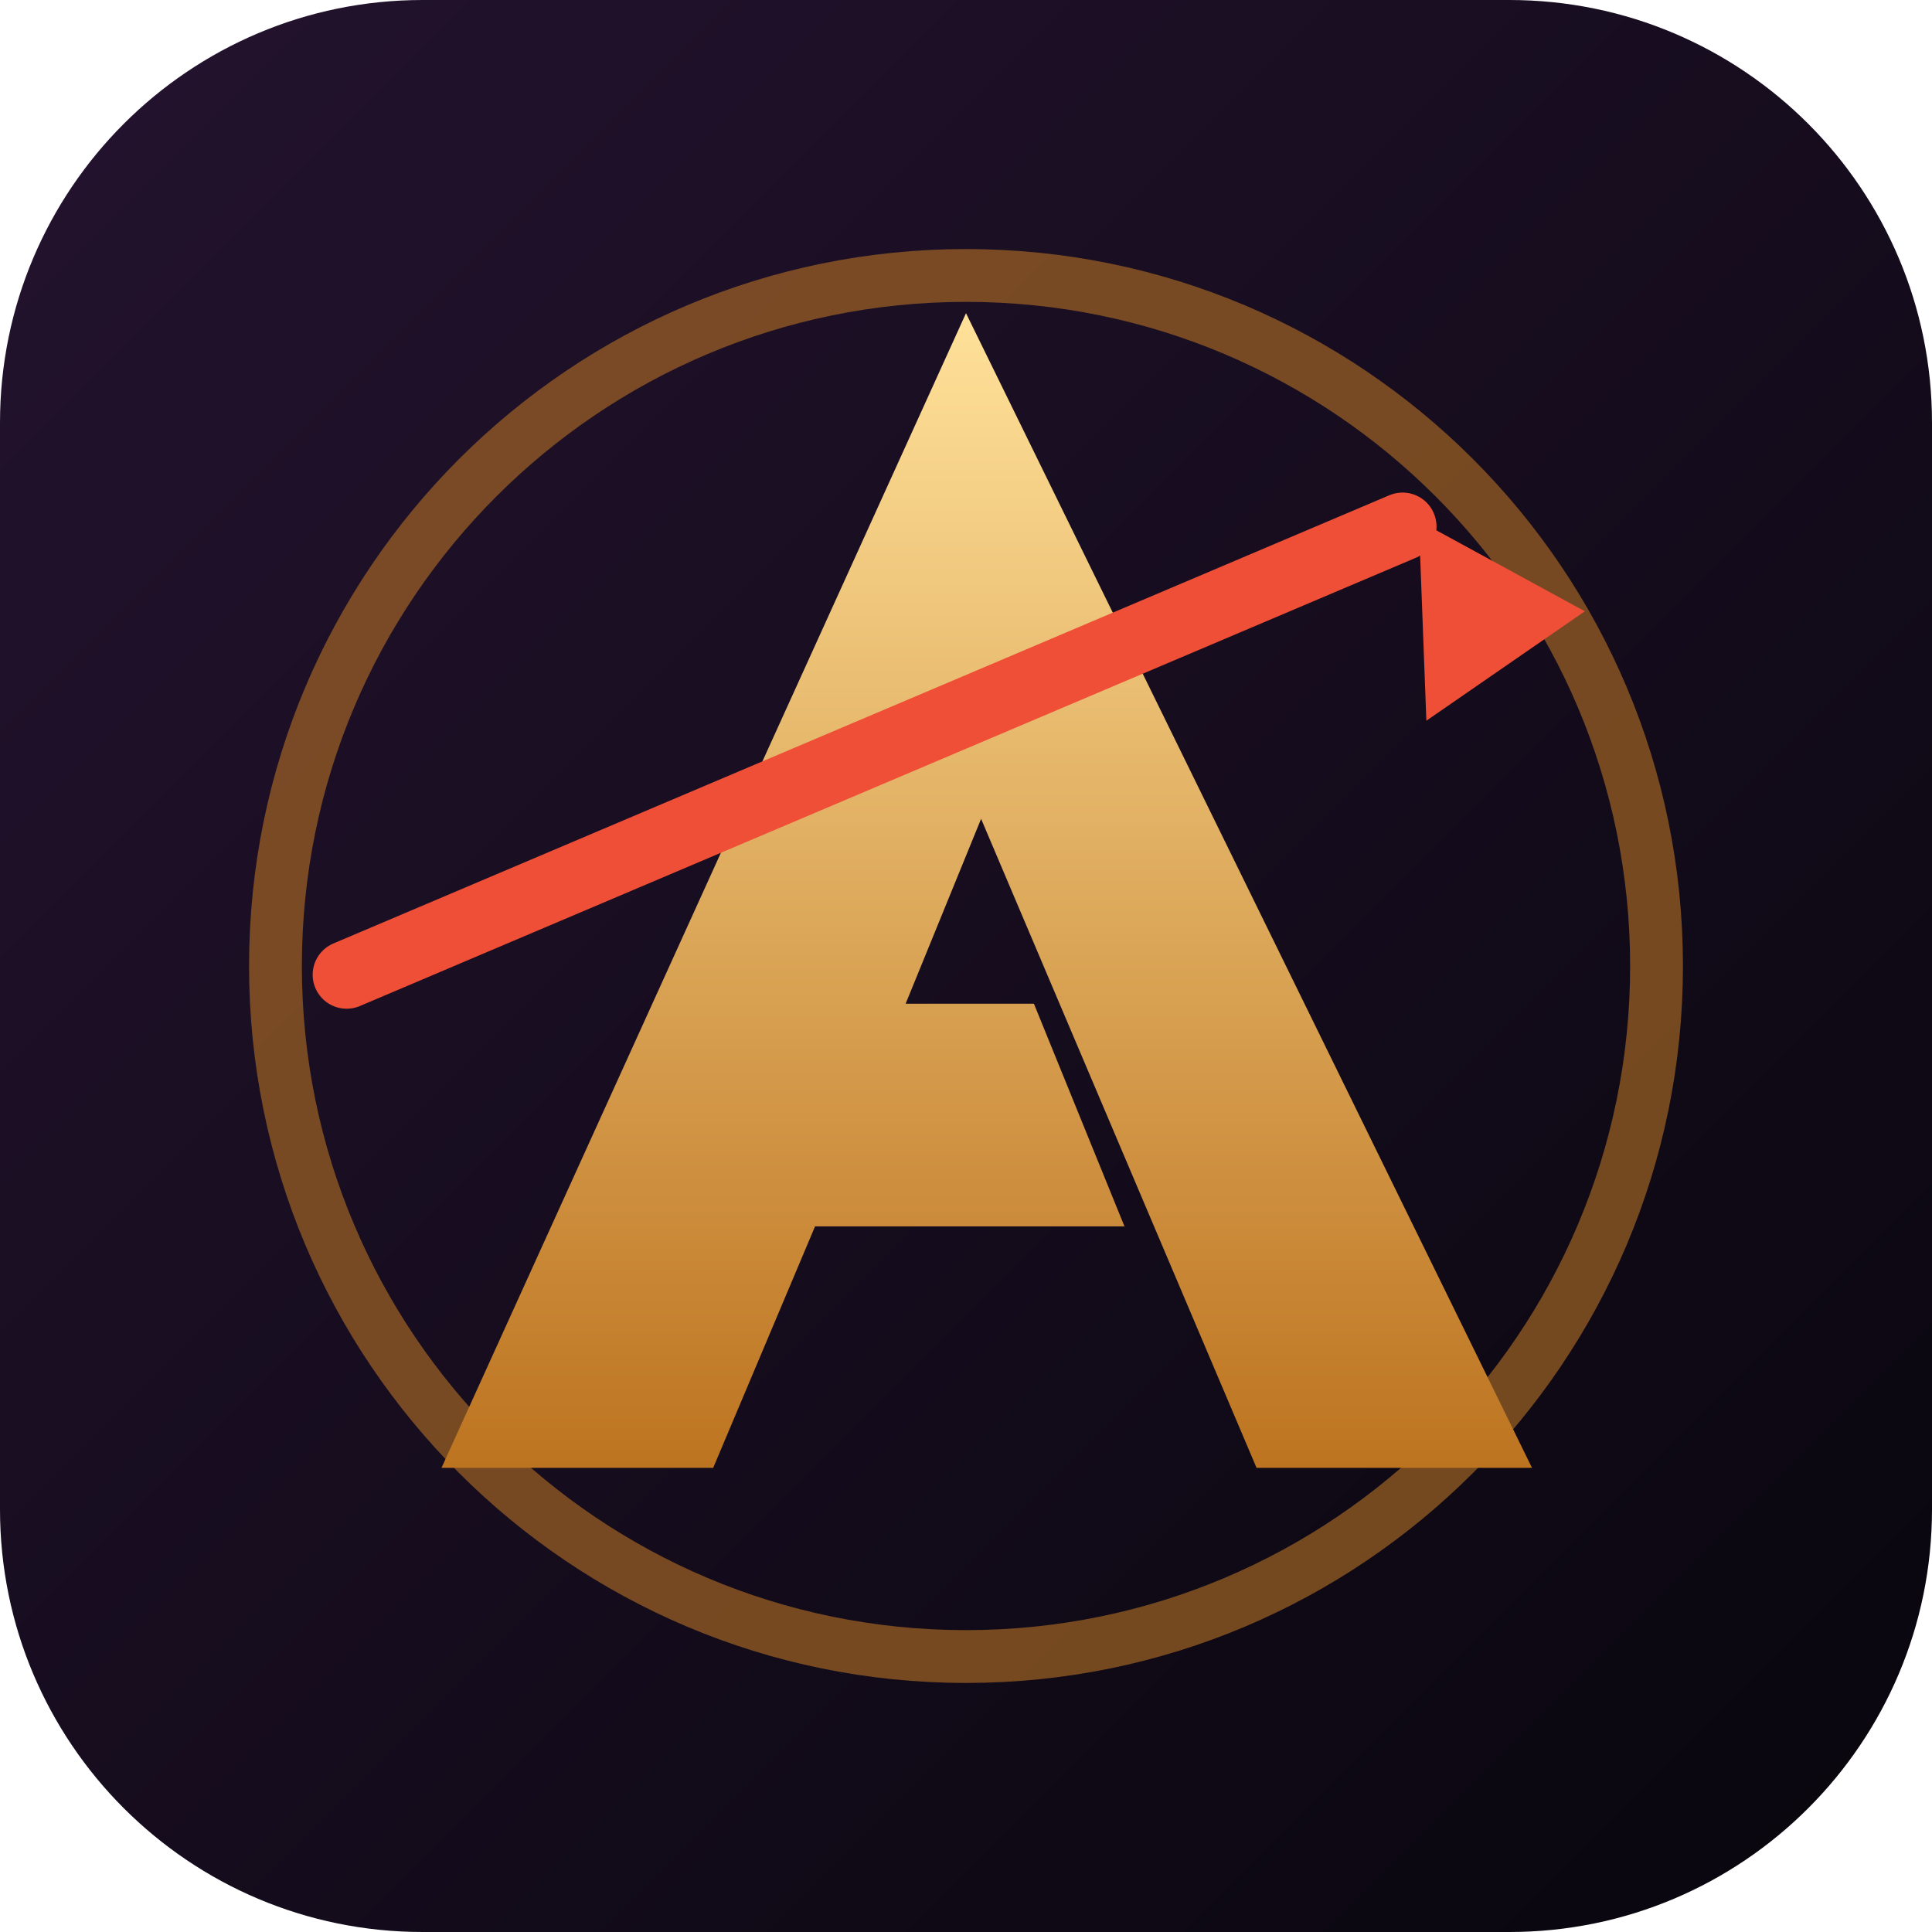
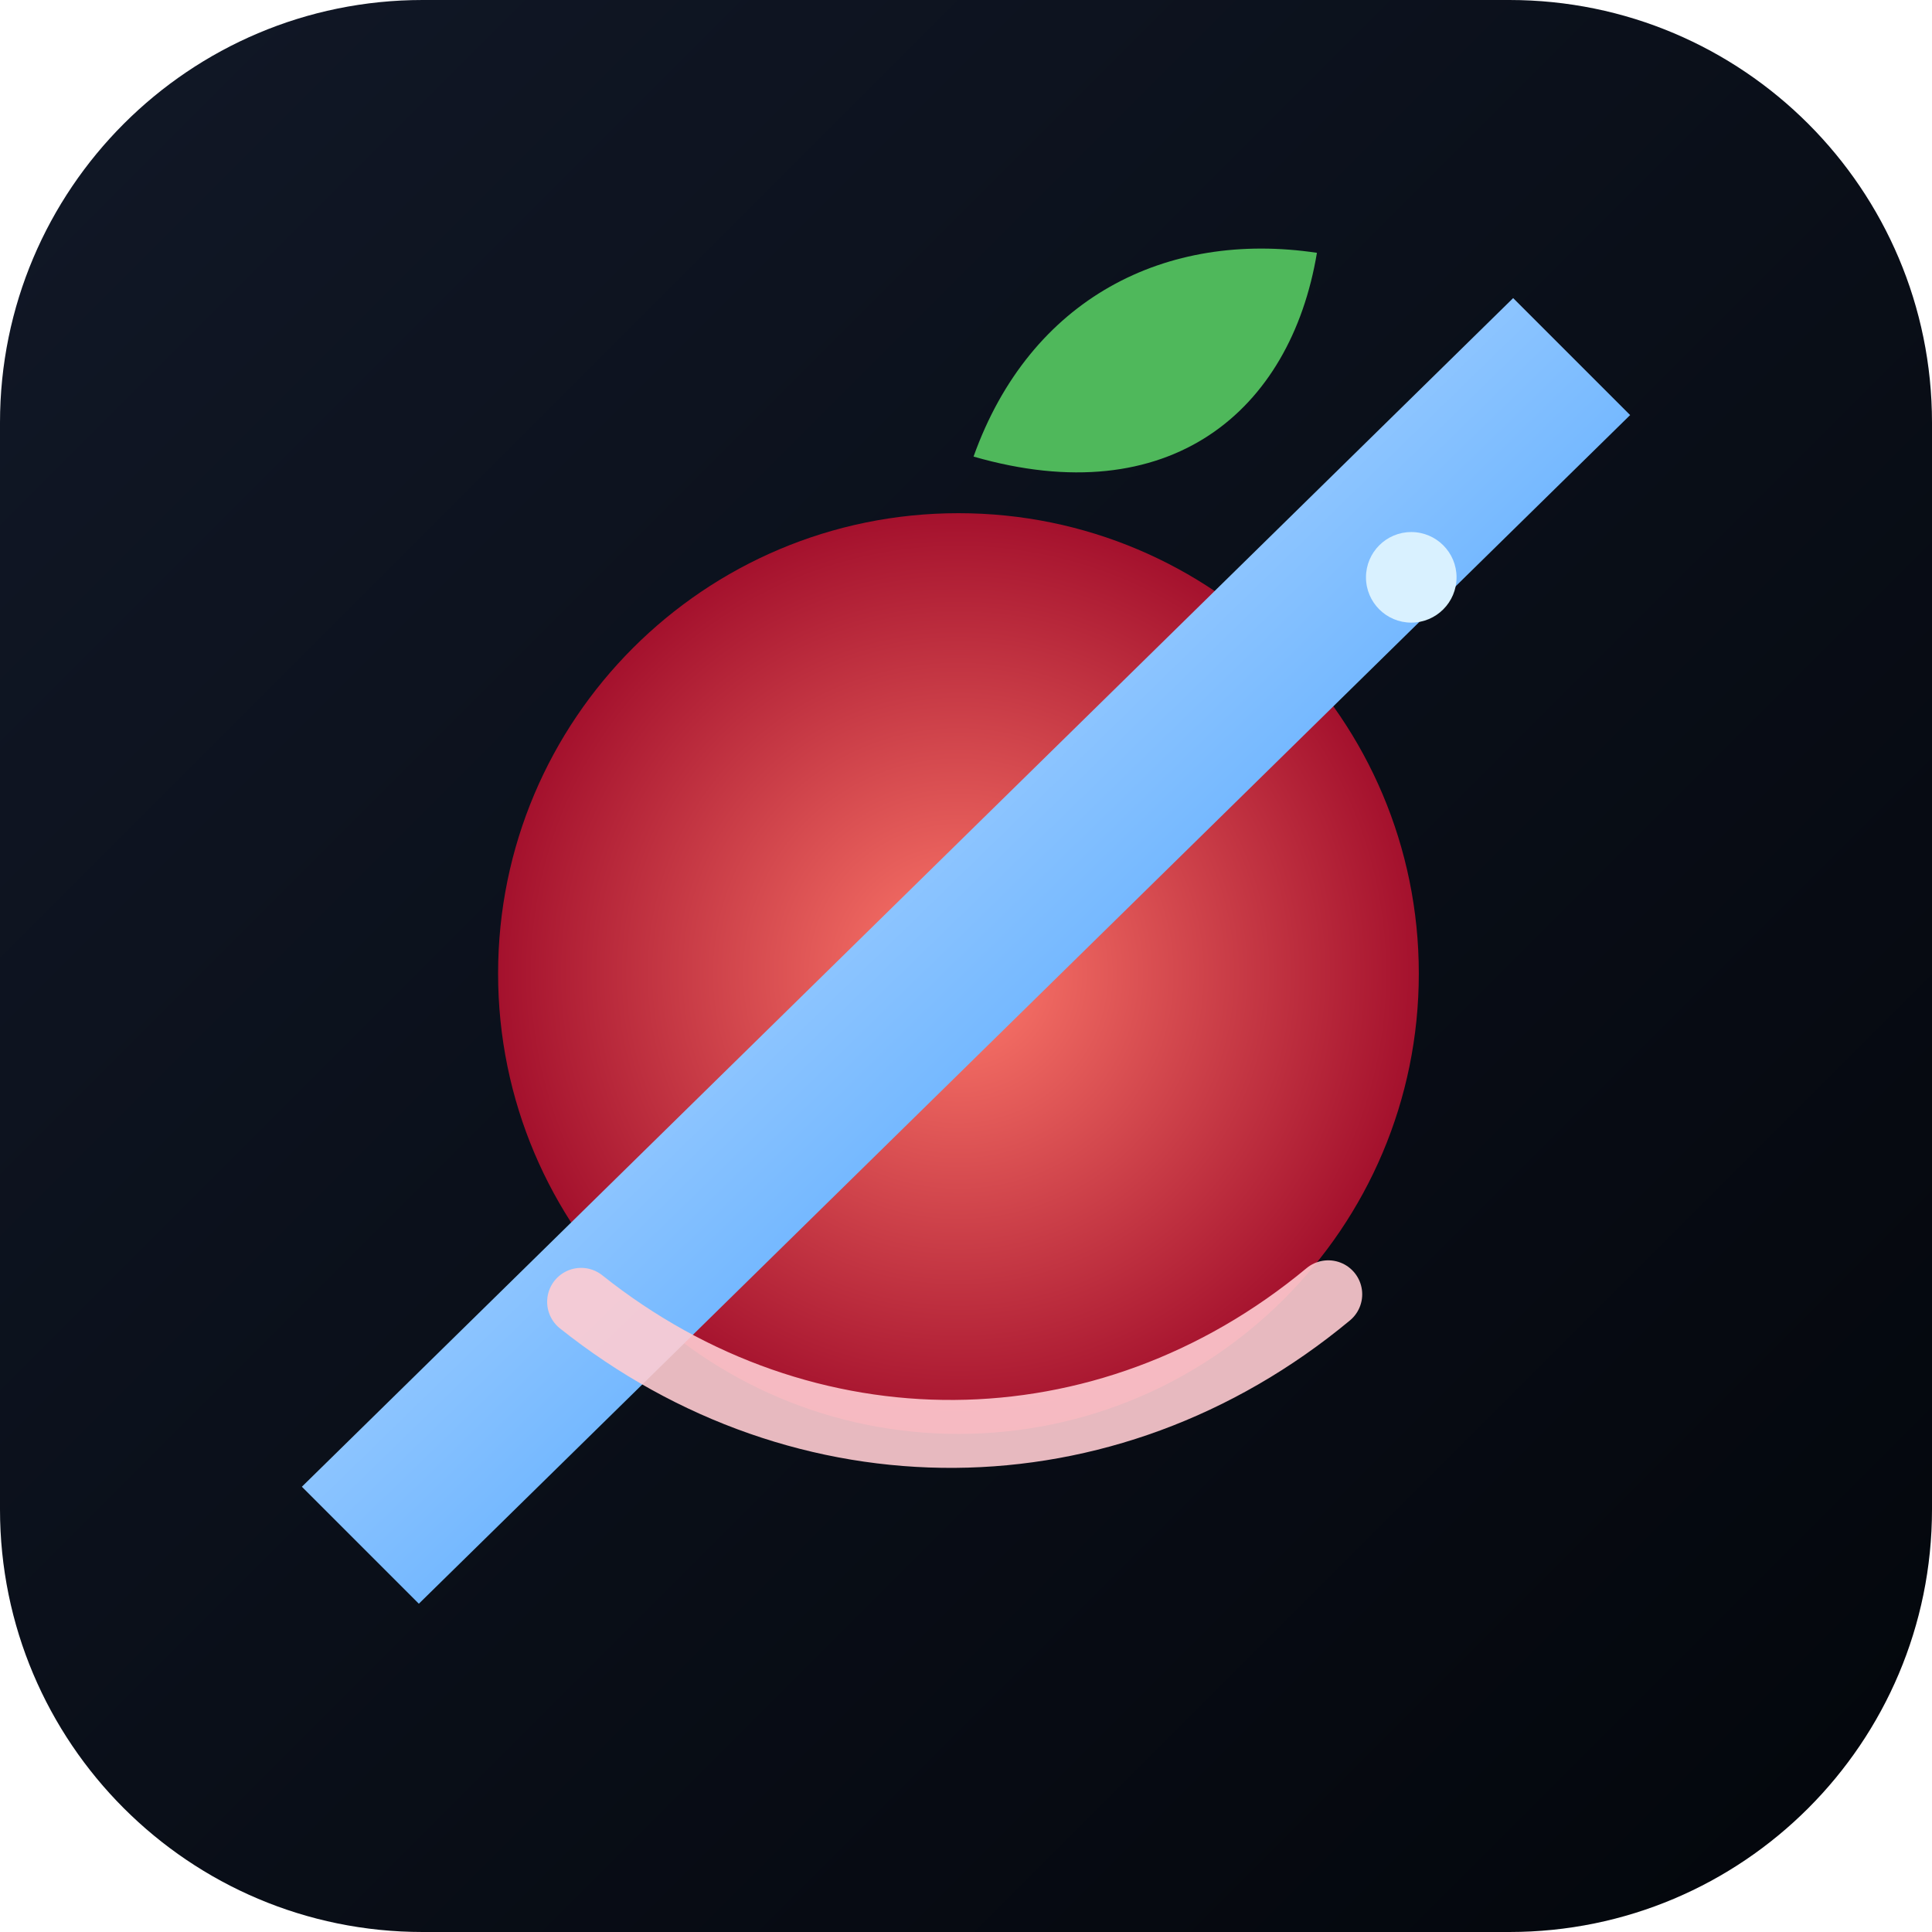
<svg xmlns="http://www.w3.org/2000/svg" width="512" height="512" viewBox="0 0 512 512">
  <defs>
    <linearGradient id="bg" x1="0" y1="0" x2="1" y2="1">
-       <stop offset="0" stop-color="#24132f" />
-       <stop offset="1" stop-color="#08060d" />
+       <stop offset="0" stop-color="#111827" />
+       <stop offset="1" stop-color="#03060b" />
    </linearGradient>
-     <linearGradient id="gold" x1="0" y1="0" x2="0" y2="1">
-       <stop offset="0" stop-color="#ffe19a" />
-       <stop offset="1" stop-color="#bd7420" />
+     <linearGradient id="blade" x1="0" y1="0" x2="1" y2="1">
+       <stop offset="0" stop-color="#ffffff" />
+       <stop offset="0.55" stop-color="#74b8ff" />
+       <stop offset="1" stop-color="#2166c9" />
    </linearGradient>
+     <radialGradient id="fruit">
+       <stop offset="0" stop-color="#ff7b6c" />
+       <stop offset="1" stop-color="#a4112d" />
+     </radialGradient>
  </defs>
  <rect width="512" height="512" rx="112" fill="url(#bg)" />
-   <circle cx="256" cy="256" r="183" fill="none" stroke="#9c6124" stroke-width="14" opacity=".72" />
-   <path d="M256 83L117 389h72l27-64h82l-24-59h-34l20-49 73 172h73L256 83z" fill="url(#gold)" />
-   <path d="M104 194h304" stroke="#ef4f36" stroke-width="18" stroke-linecap="round" transform="rotate(-23 256 256)" />
-   <path d="M376 138l44 24-42 29z" fill="#ef4f36" />
+   <circle cx="254" cy="258" r="122" fill="url(#fruit)" />
+   <path d="M258 121c15-42 51-60 91-54-7 42-39 69-91 54z" fill="#4fb85b" />
+   <path d="M80 394L401 79l31 31L111 425z" fill="url(#blade)" />
+   <path d="M154 345c59 47 139 47 198-2" fill="none" stroke="#ffccd1" stroke-width="18" stroke-linecap="round" opacity=".9" />
+   <circle cx="374" cy="153" r="12" fill="#d9f1ff" />
</svg>
